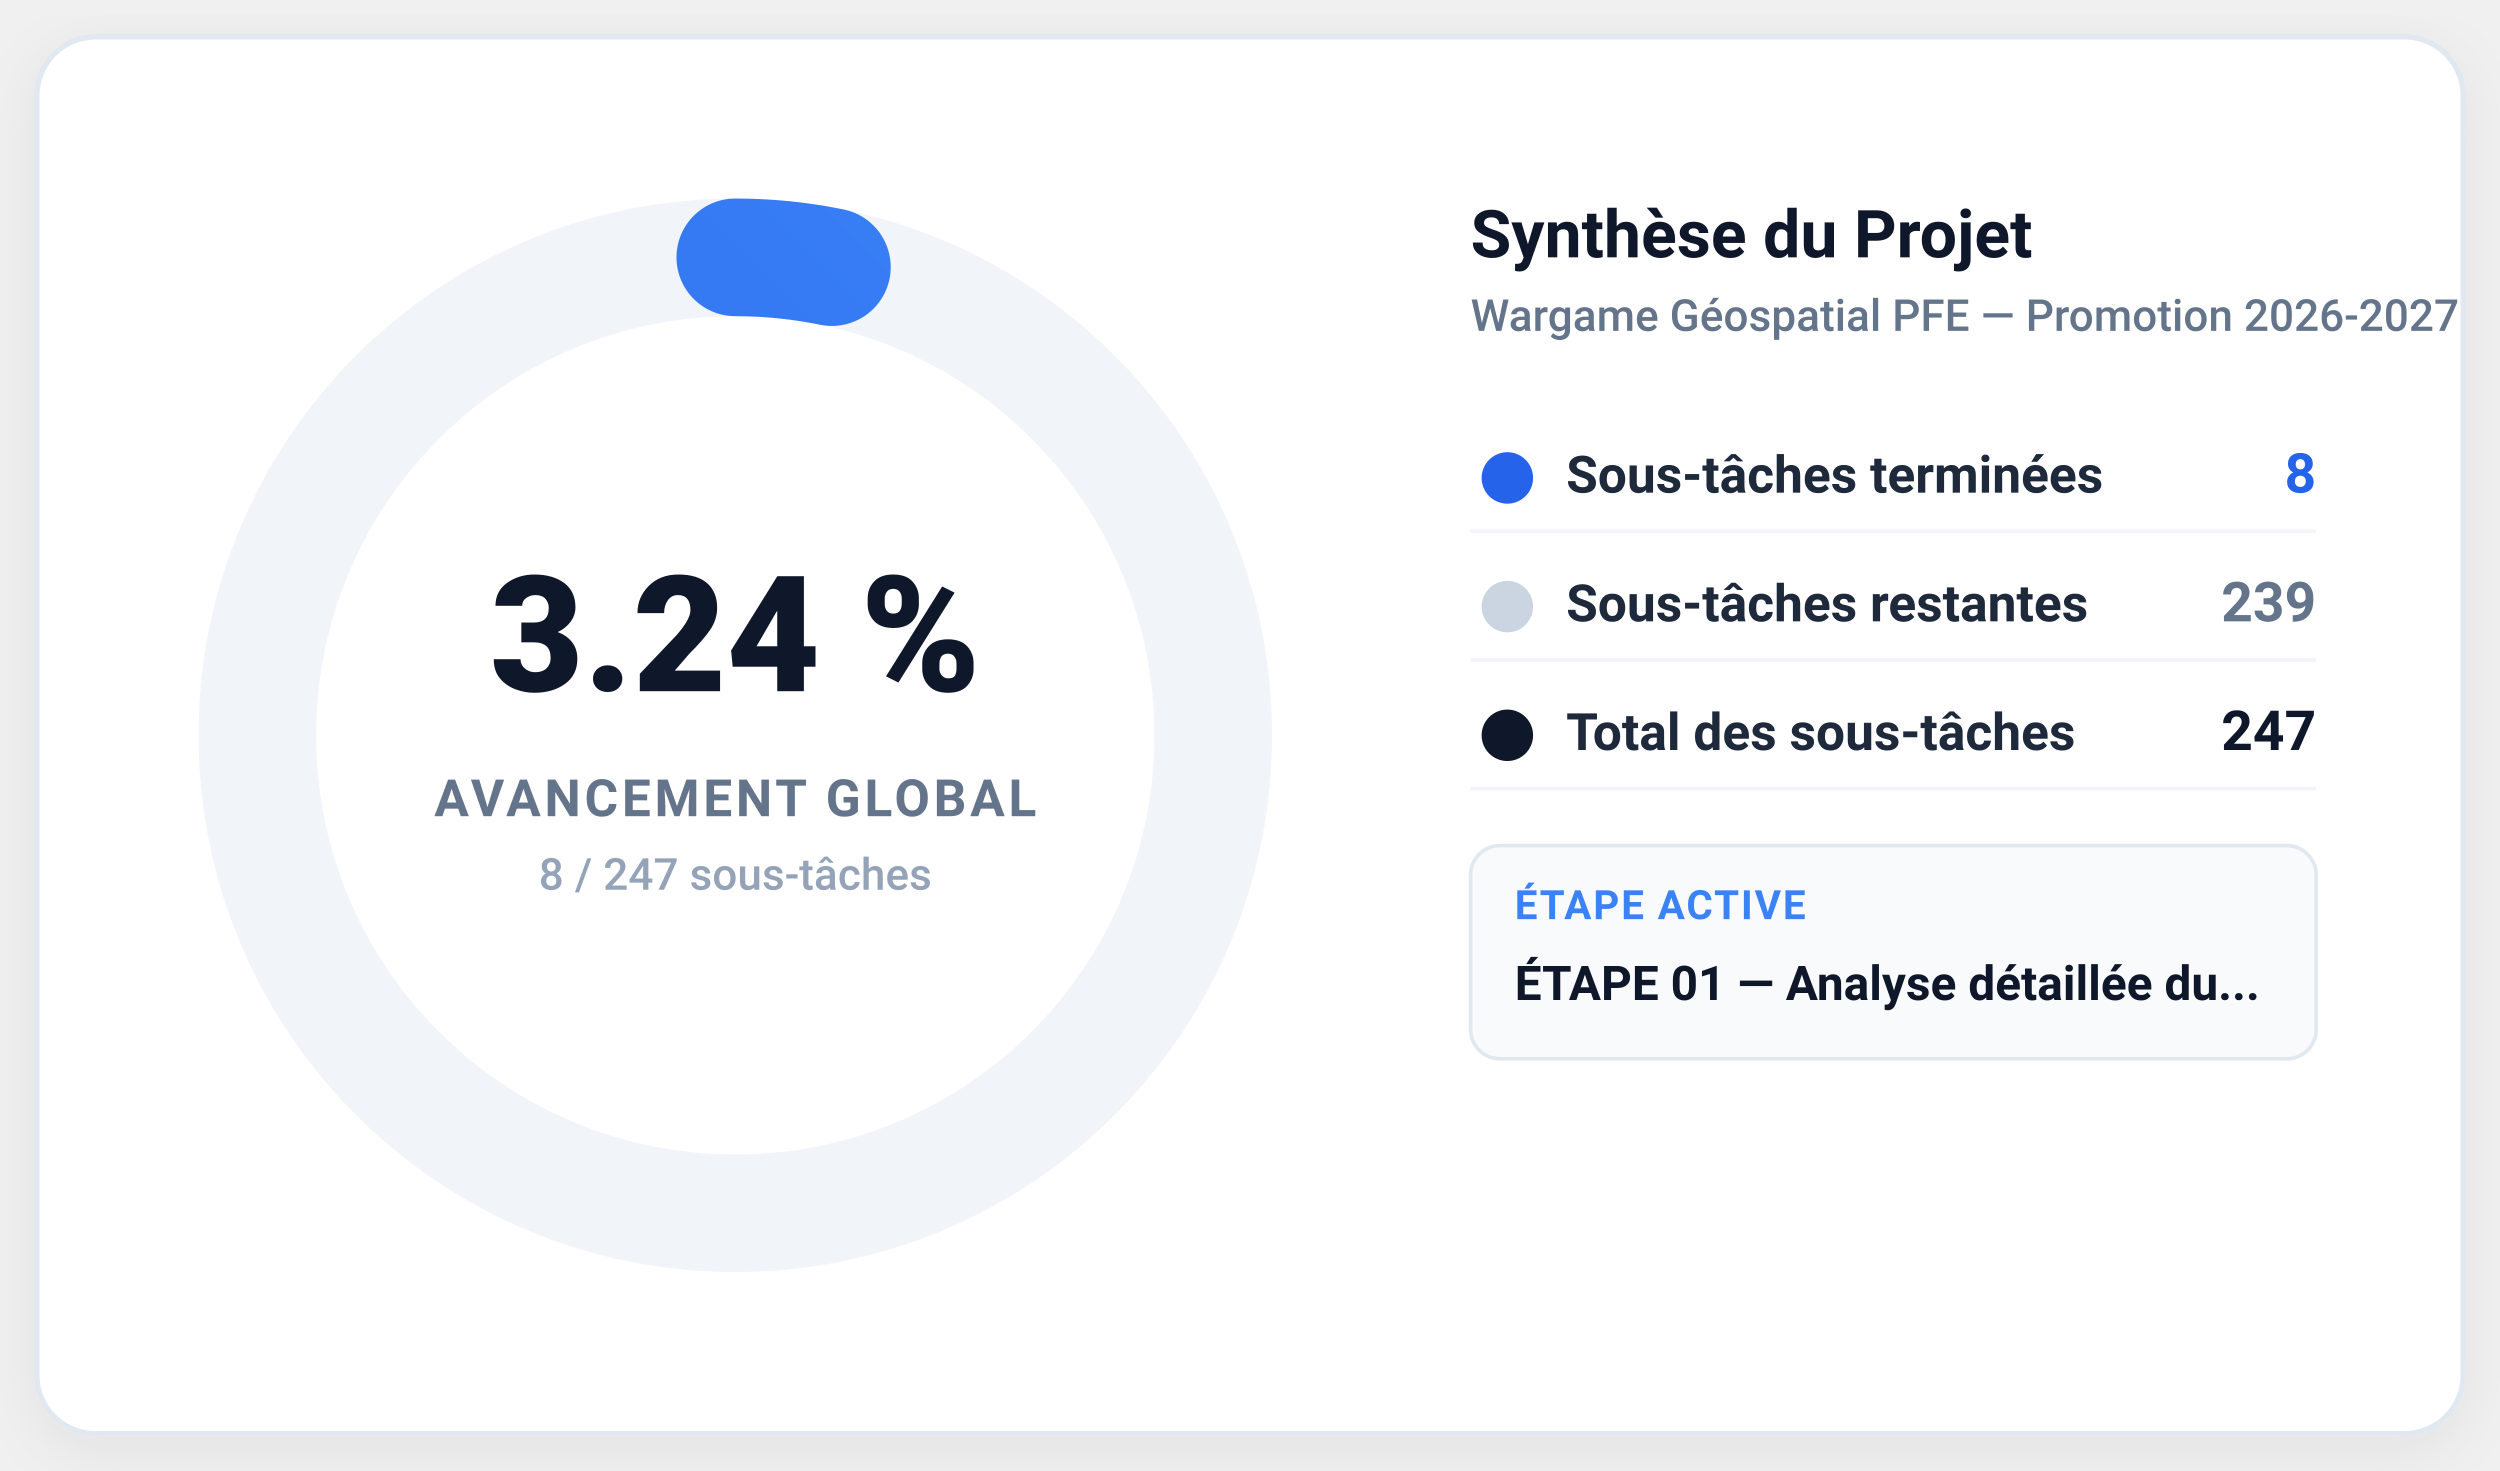
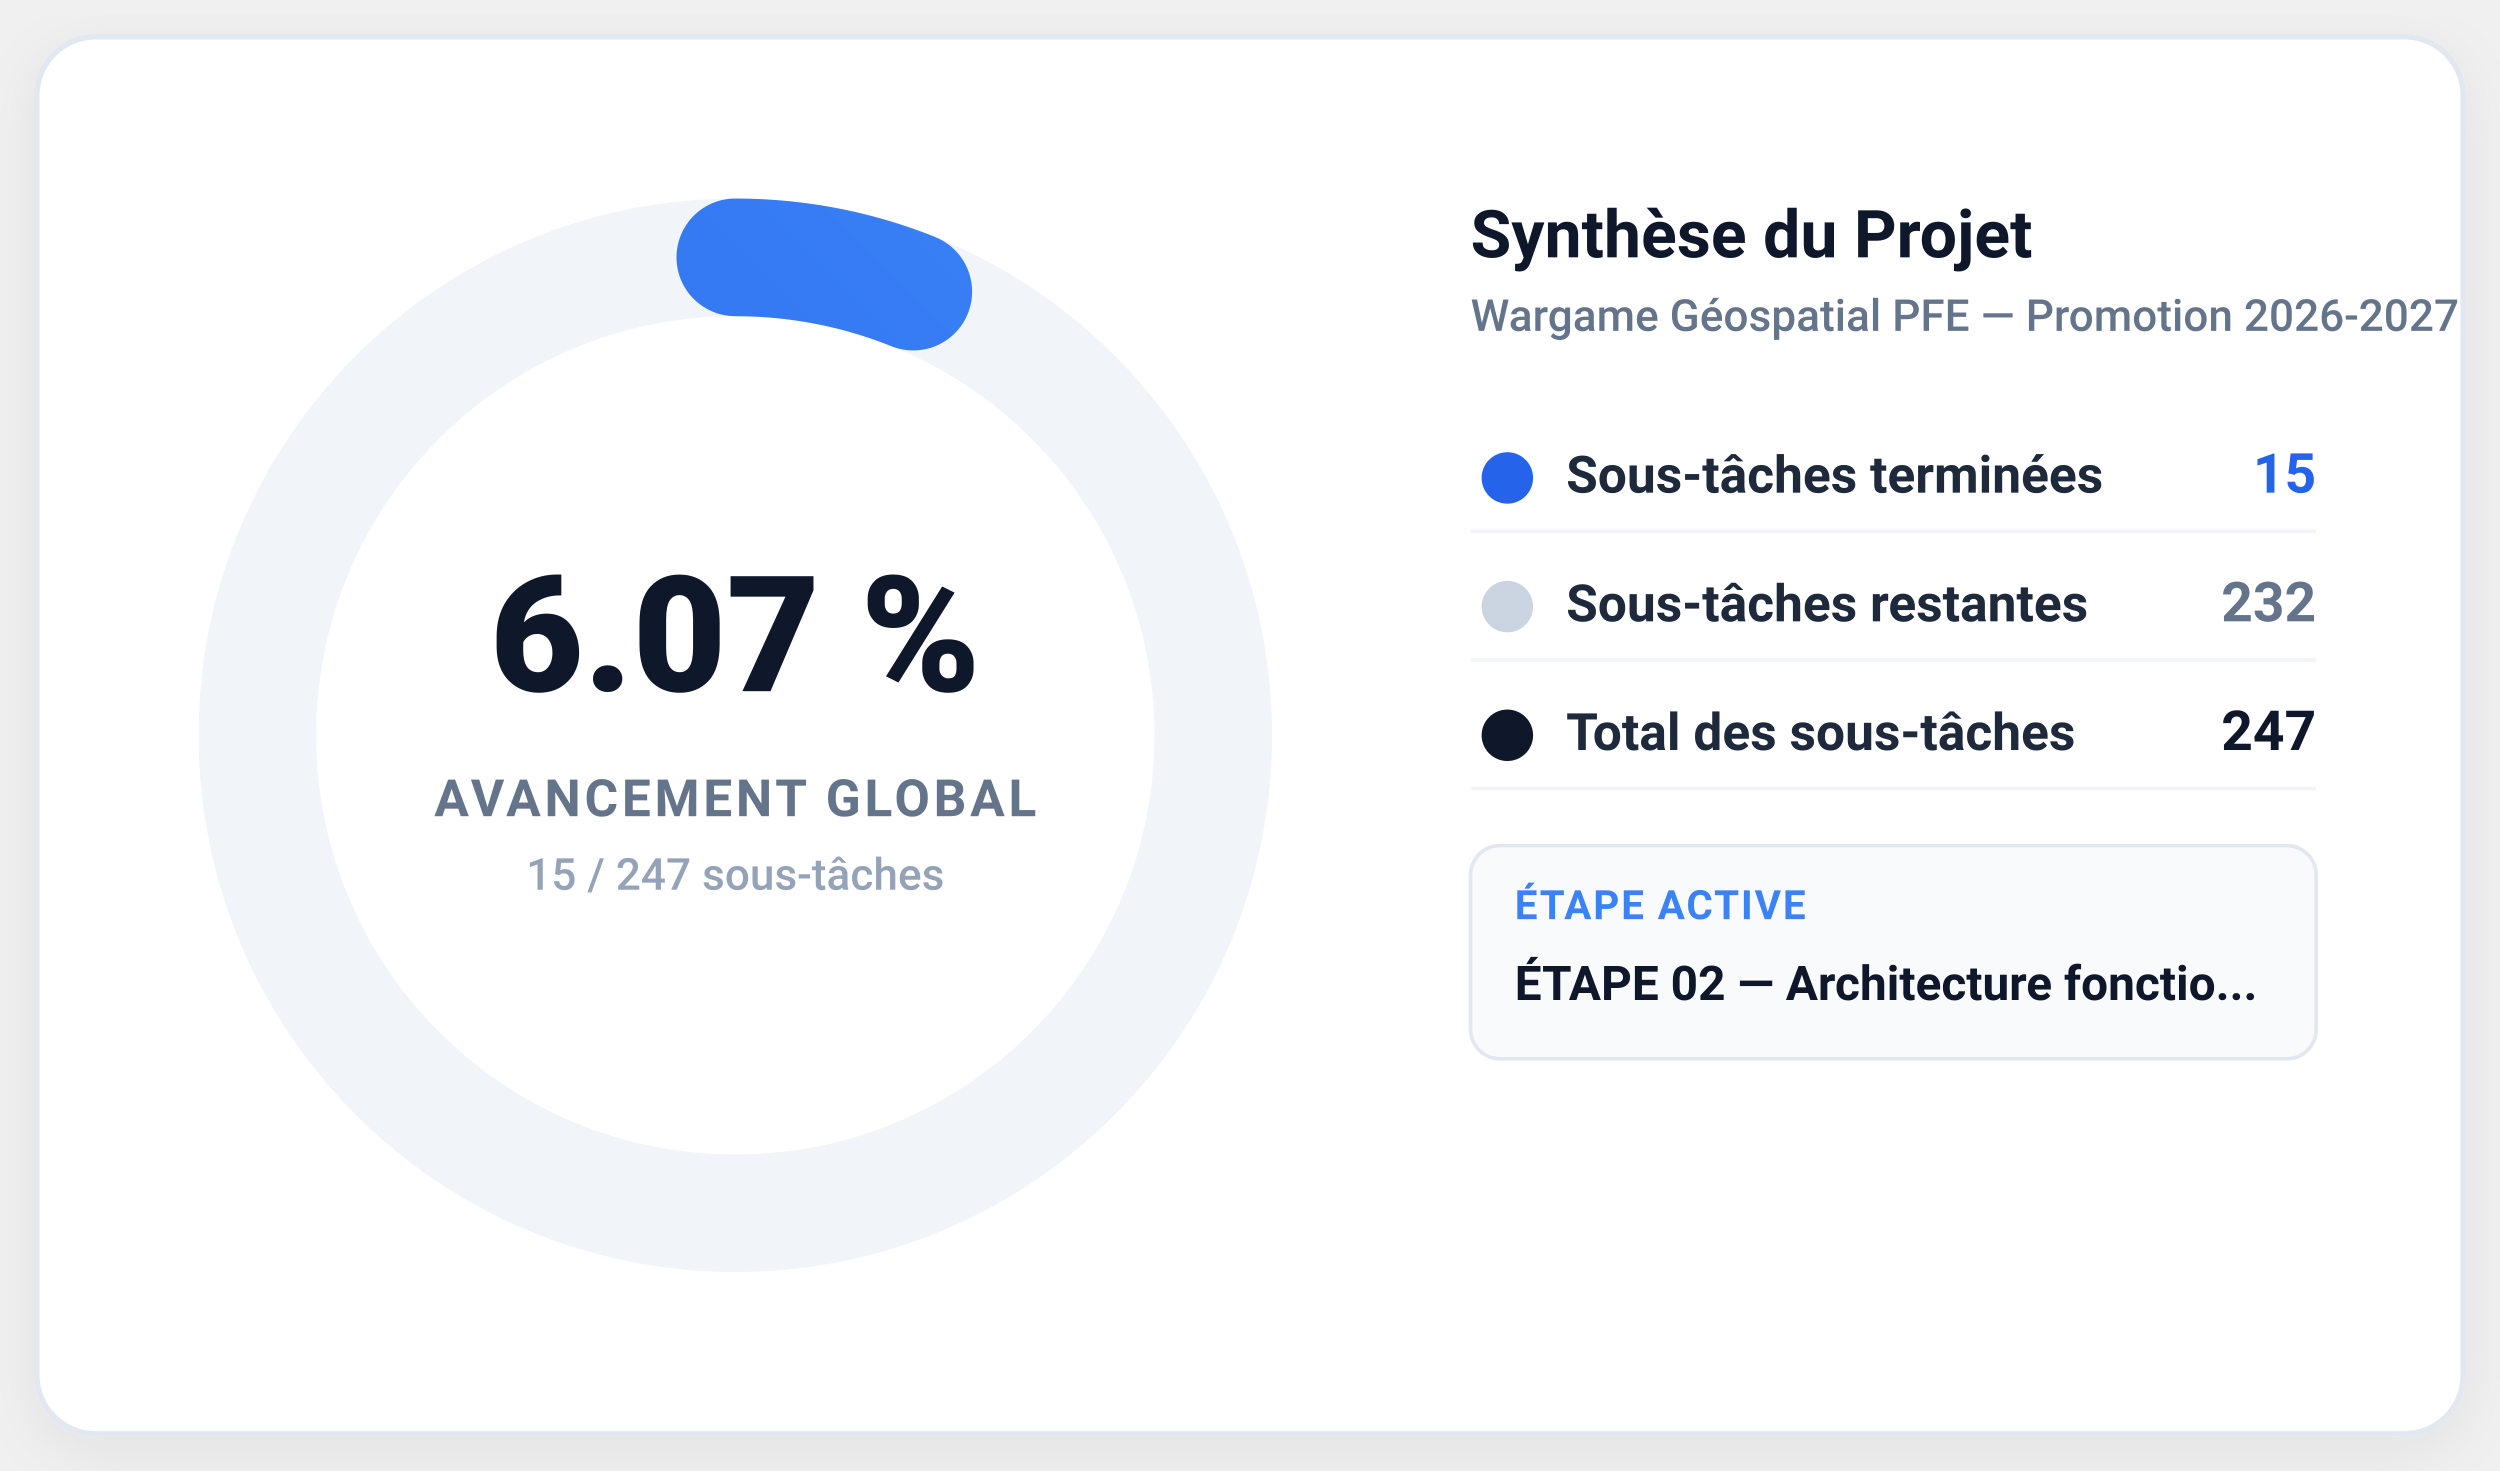
<svg xmlns="http://www.w3.org/2000/svg" viewBox="0 0 680 400" width="680" height="400" style="background:#ffffff; font-family:-apple-system, BlinkMacSystemFont, 'Segoe UI', Roboto, Helvetica, Arial, sans-serif;">
  <defs>
    <filter id="card-shadow" x="-5%" y="-5%" width="110%" height="110%">
      <feDropShadow dx="0" dy="4" stdDeviation="8" flood-color="#0f172a" flood-opacity="0.06" />
    </filter>
    <linearGradient id="progress-grad" x1="0%" y1="0%" x2="100%" y2="100%">
      <stop offset="0%" stop-color="#2563eb" />
      <stop offset="100%" stop-color="#3b82f6" />
    </linearGradient>
  </defs>
  <rect x="10" y="10" width="660" height="380" rx="16" fill="#ffffff" stroke="#e2e8f0" stroke-width="1.5" filter="url(#card-shadow)" />
  <circle cx="200" cy="200" r="130" fill="none" stroke="#f1f5f9" stroke-width="32" />
-   <circle cx="200" cy="200" r="130" fill="none" stroke="url(#progress-grad)" stroke-width="32" stroke-dasharray="816.814" stroke-dashoffset="790.359" stroke-linecap="round" transform="rotate(-90 200 200)" />
-   <text x="200" y="188" text-anchor="middle" font-size="44" font-weight="800" fill="#0f172a">3.24 %</text>
+   <circle cx="200" cy="200" r="130" fill="none" stroke="url(#progress-grad)" stroke-width="32" stroke-dasharray="816.814" stroke-dashoffset="767.210" stroke-linecap="round" transform="rotate(-90 200 200)" />
+   <text x="200" y="188" text-anchor="middle" font-size="44" font-weight="800" fill="#0f172a">6.07 %</text>
  <text x="200" y="222" text-anchor="middle" font-size="14" font-weight="600" fill="#64748b" letter-spacing="1">AVANCEMENT GLOBAL</text>
-   <text x="200" y="242" text-anchor="middle" font-size="12" font-weight="500" fill="#94a3b8">8 / 247 sous-tâches</text>
+   <text x="200" y="242" text-anchor="middle" font-size="12" font-weight="500" fill="#94a3b8">15 / 247 sous-tâches</text>
  <g transform="translate(400, 70)">
    <text x="0" y="0" font-size="18" font-weight="700" fill="#0f172a">Synthèse du Projet</text>
    <text x="0" y="20" font-size="12" font-weight="500" fill="#64748b">Wargame Géospatial PFE — Promotion 2026-2027</text>
    <g transform="translate(0, 50)">
      <circle cx="10" cy="10" r="7" fill="#2563eb" />
      <text x="26" y="14" font-size="14" font-weight="600" fill="#1e293b">Sous-tâches terminées</text>
-       <text x="230" y="14" font-size="15" font-weight="700" fill="#2563eb" text-anchor="end">8</text>
+       <text x="230" y="14" font-size="15" font-weight="700" fill="#2563eb" text-anchor="end">15</text>
      <rect x="0" y="24" width="230" height="1" fill="#f1f5f9" />
    </g>
    <g transform="translate(0, 85)">
      <circle cx="10" cy="10" r="7" fill="#cbd5e1" />
      <text x="26" y="14" font-size="14" font-weight="600" fill="#1e293b">Sous-tâches restantes</text>
-       <text x="230" y="14" font-size="15" font-weight="700" fill="#64748b" text-anchor="end">239</text>
+       <text x="230" y="14" font-size="15" font-weight="700" fill="#64748b" text-anchor="end">232</text>
      <rect x="0" y="24" width="230" height="1" fill="#f1f5f9" />
    </g>
    <g transform="translate(0, 120)">
      <circle cx="10" cy="10" r="7" fill="#0f172a" />
      <text x="26" y="14" font-size="14" font-weight="600" fill="#1e293b">Total des sous-tâches</text>
      <text x="230" y="14" font-size="15" font-weight="700" fill="#0f172a" text-anchor="end">247</text>
      <rect x="0" y="24" width="230" height="1" fill="#f1f5f9" />
    </g>
    <g transform="translate(0, 160)">
      <rect x="0" y="0" width="230" height="58" rx="8" fill="#f8fafc" stroke="#e2e8f0" stroke-width="1" />
      <text x="12" y="20" font-size="11" font-weight="700" fill="#3b82f6" letter-spacing="0.5">ÉTAPE ACTIVE</text>
-       <text x="12" y="42" font-size="13" font-weight="700" fill="#0f172a">ÉTAPE 01 — Analyse détaillée du...</text>
+       <text x="12" y="42" font-size="13" font-weight="700" fill="#0f172a">ÉTAPE 02 — Architecture fonctio...</text>
    </g>
  </g>
</svg>
